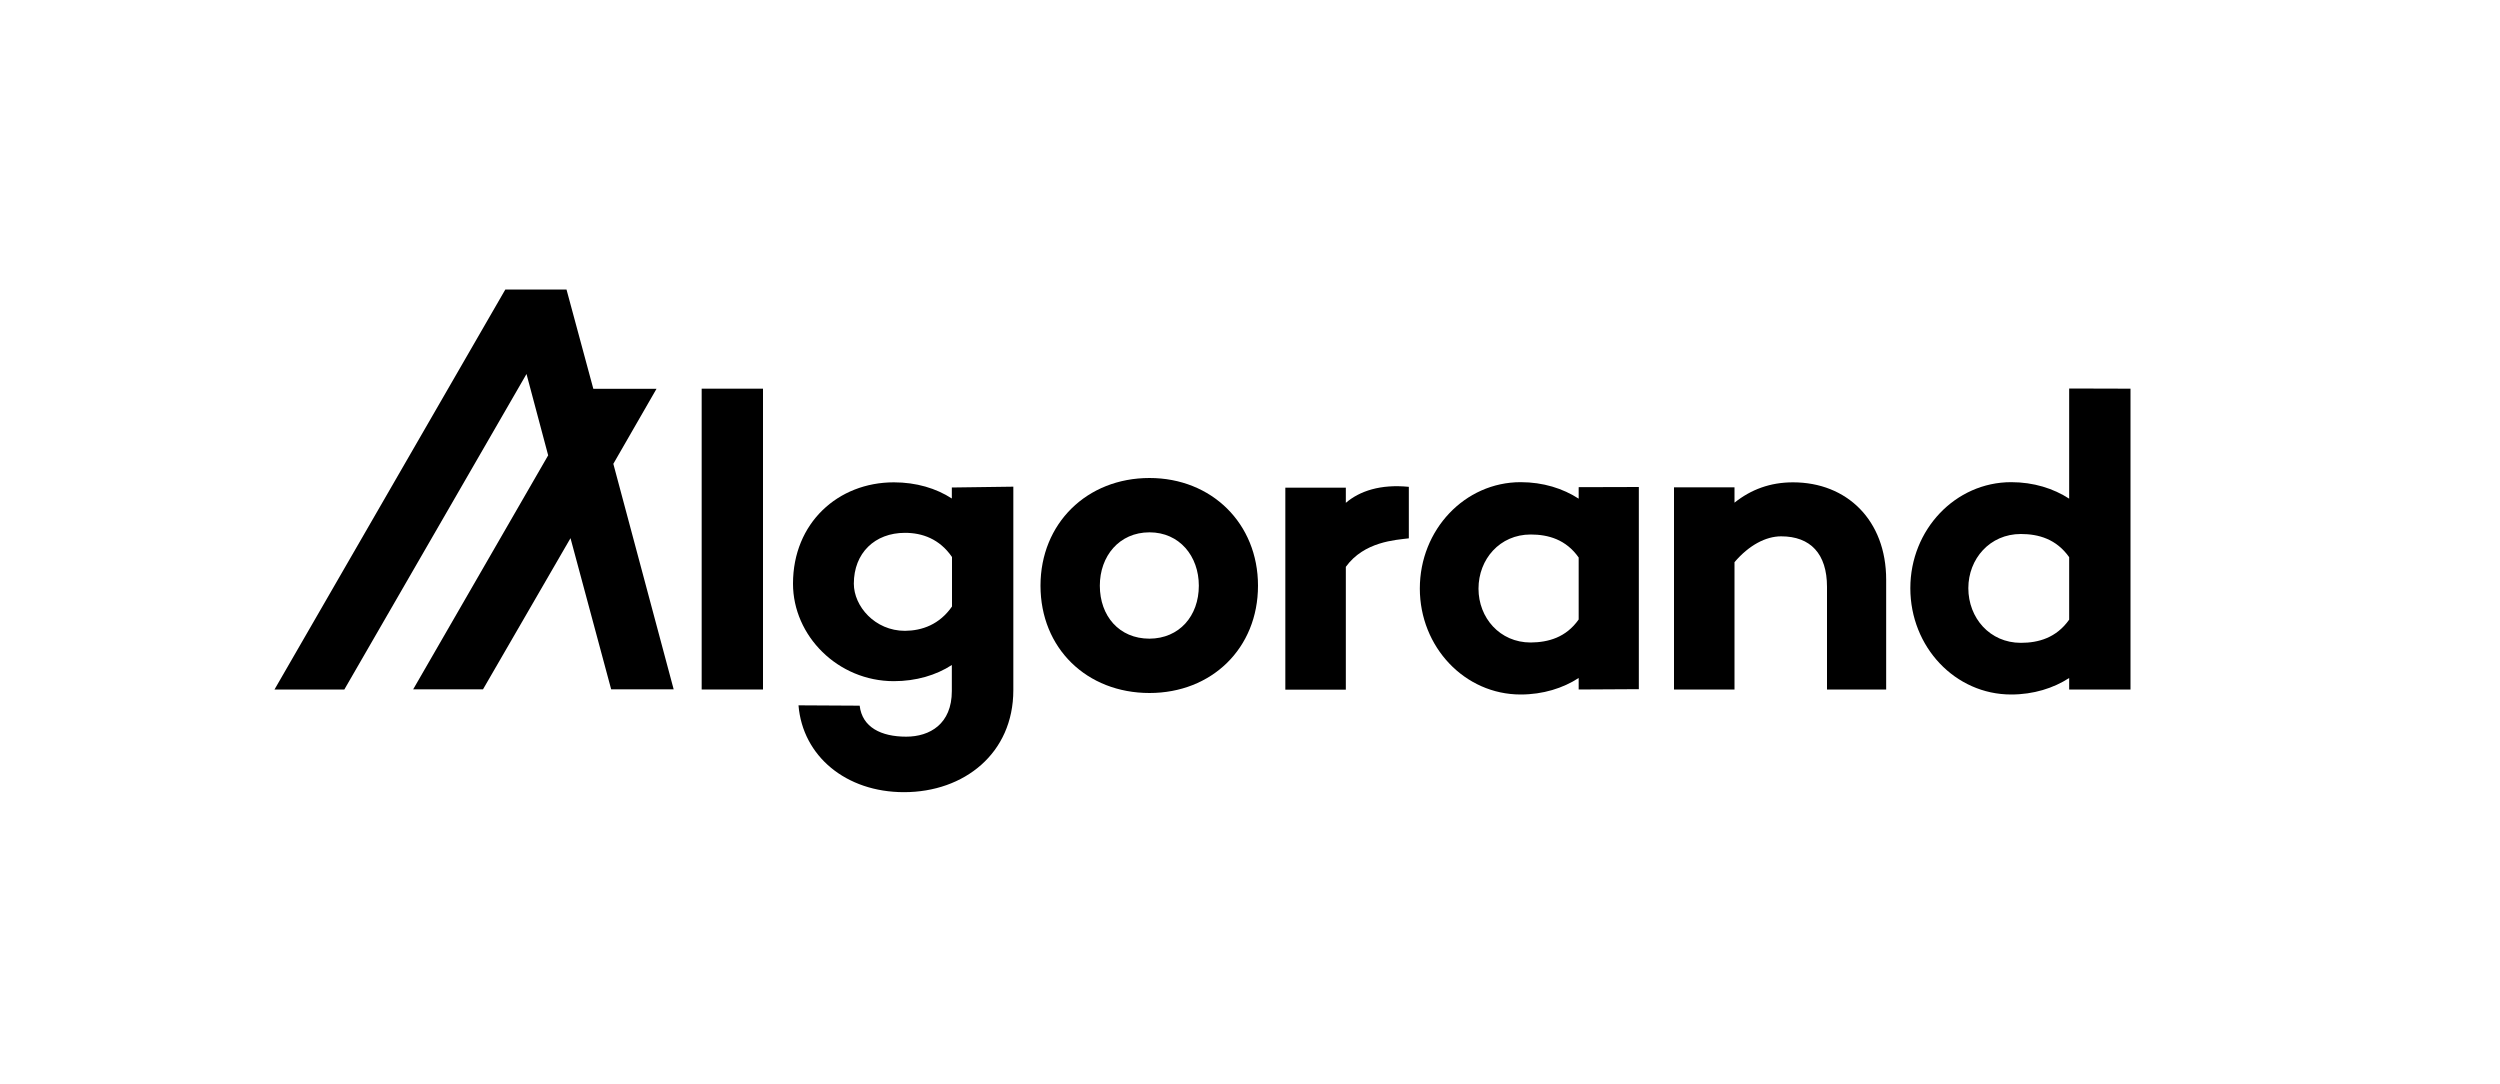
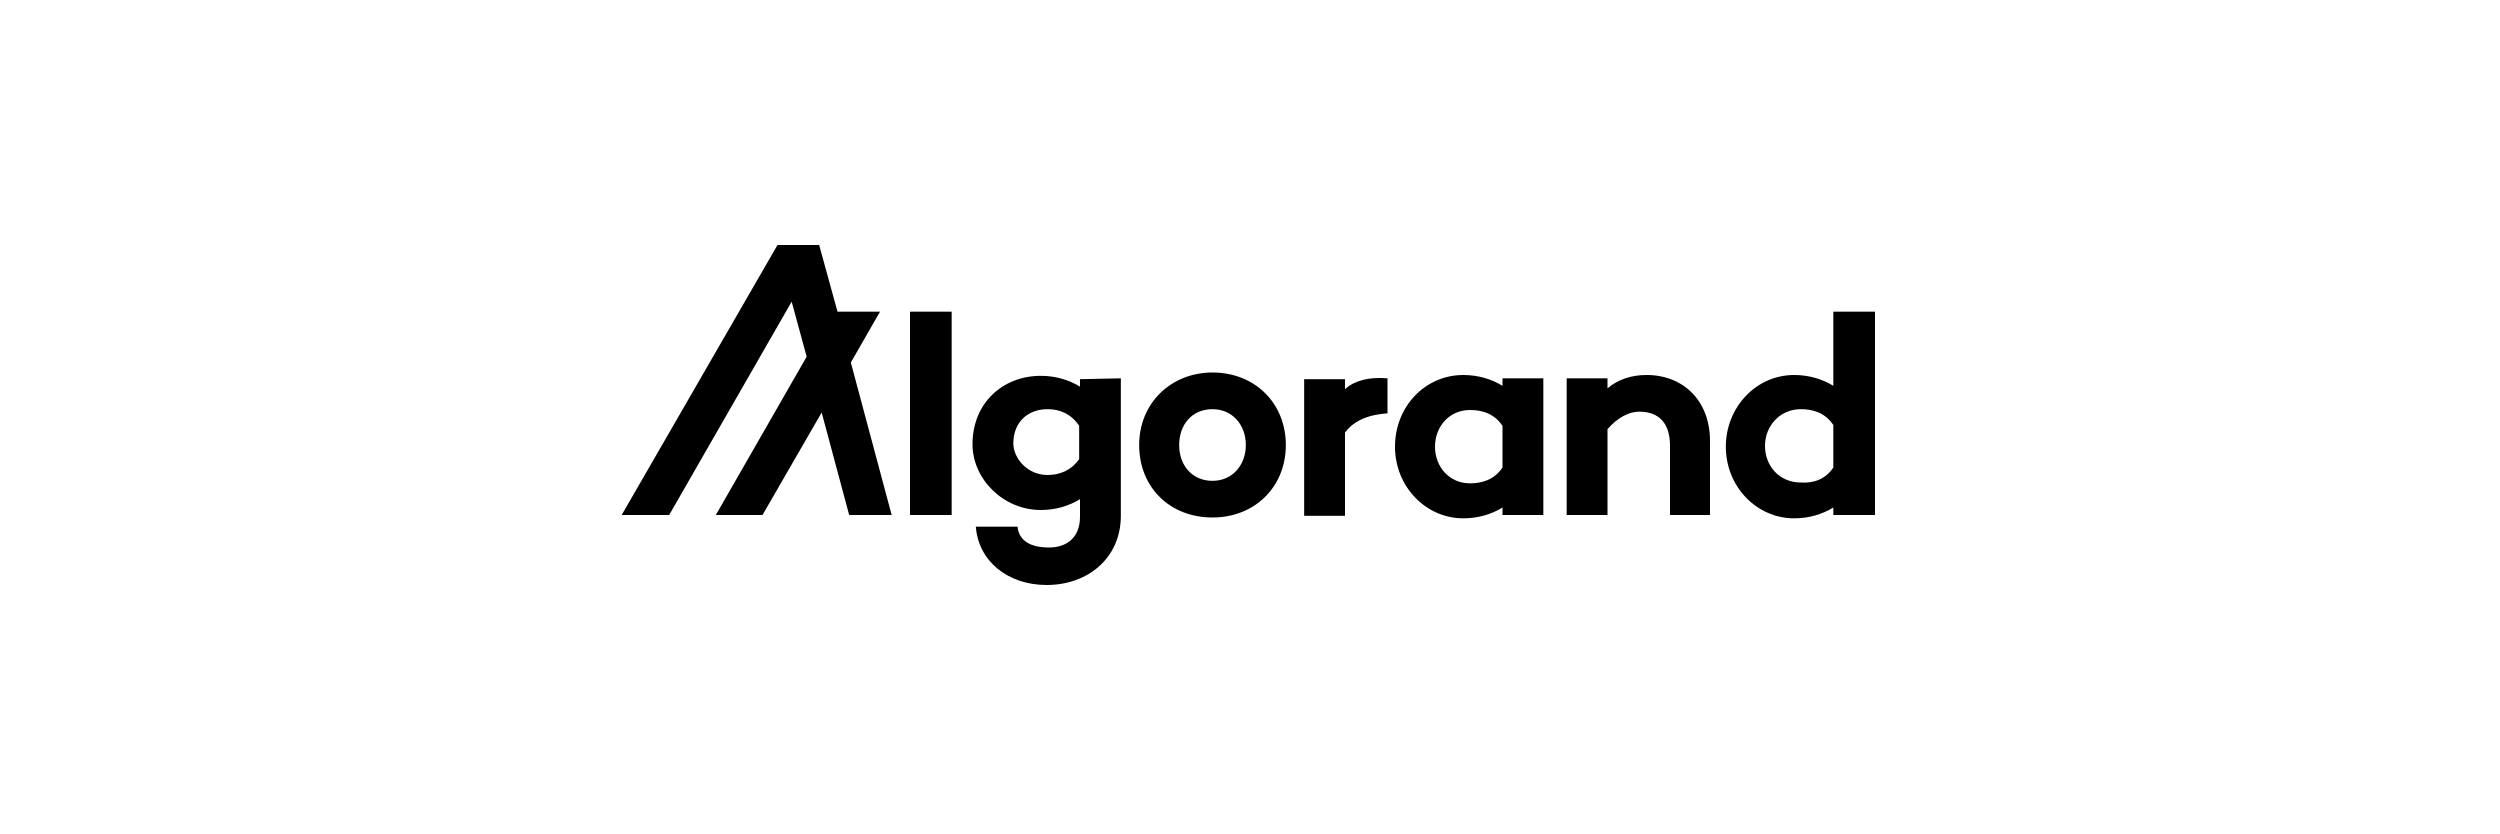
- <svg xmlns="http://www.w3.org/2000/svg" version="1.1" id="Layer_1" x="0px" y="0px" viewBox="0 0 1500 650" style="enable-background:new 0 0 1500 650;" xml:space="preserve">
+ <svg xmlns="http://www.w3.org/2000/svg" version="1.1" id="katman_1" x="0px" y="0px" viewBox="0 0 300 100" style="enable-background:new 0 0 300 100;" xml:space="preserve">
  <g>
-     <path d="M457.8,233.2v180.5H421V233.2H457.8z" />
-     <path d="M608,292v122.1c0,37.9-29.5,61.2-65.6,61.2c-34.8,0-60.8-21.6-63.3-52.1l36.7,0.2c1.5,13,12.9,18.6,27.9,18.6   c14.2,0,27.4-7.6,27.4-27.4V399c-9.4,6.1-21.4,9.7-34.8,9.7c-33.6,0-60.5-27.2-60.5-58.5c0-36.4,27-60.8,60.5-60.8   c13.5,0,25.4,3.6,34.8,9.7v-6.6L608,292z M571.2,363.9v-29.7c-7.5-10.9-17.9-14.5-28.2-14.5c-18.1,0-30.7,12.1-30.7,30.5   c0,13.5,12.6,28.3,30.7,28.3C553.3,378.4,563.7,374.7,571.2,363.9z" />
-     <path d="M754.8,351.4c0,37.6-27.8,64.4-65.1,64.4c-37.6,0-65.4-26.8-65.4-64.4c0-37.3,27.8-64.6,65.4-64.6   C727,286.8,754.8,314.1,754.8,351.4z M719.3,351.4c0-17.7-11.6-32-29.6-32c-18.2,0-29.8,14.3-29.8,32c0,18.2,11.6,31.8,29.8,31.8   C707.6,383.1,719.3,369.6,719.3,351.4z" />
-     <path d="M983.3,292.2v121.3l-36.1,0.2v-6.9c-9.4,6.1-21.4,9.9-34.8,9.9c-33.6,0-60.5-28.5-60.5-63.6c0-35.3,27-63.8,60.5-63.8   c13.5,0,25.4,3.8,34.8,9.9v-6.9L983.3,292.2z M947.2,371.7v-37.2c-7.6-10.8-18.2-13.8-28.8-13.8c-18.5,0-31.3,14.8-31.3,32.5   c0,17.5,12.8,32.3,31.3,32.3C929,385.4,939.6,382.5,947.2,371.7z" />
-     <path d="M1131.7,347.8v65.9h-35.5v-61.6c0-19.8-9.9-30.3-27.5-30.3c-9.2,0-19.3,5.3-28,15.5v76.4h-36.3V292.4h36.3v9.2   c9.9-7.9,21.4-12.2,35.1-12.2C1108.2,289.4,1131.7,312.2,1131.7,347.8z" />
+     <path d="M114.2,37.4v24.4h-5V37.4H114.2z" />
+     <path d="M134.5,45.4v16.5c0,5.1-4,8.3-8.9,8.3c-4.7,0-8.2-2.9-8.5-7l5,0c0.2,1.8,1.7,2.5,3.8,2.5c1.9,0,3.7-1,3.7-3.7v-2.1   c-1.3,0.8-2.9,1.3-4.7,1.3c-4.5,0-8.2-3.7-8.2-7.9c0-4.9,3.6-8.2,8.2-8.2c1.8,0,3.4,0.5,4.7,1.3v-0.9L134.5,45.4z M129.5,55.1v-4   c-1-1.5-2.4-2-3.8-2c-2.4,0-4.1,1.6-4.1,4.1c0,1.8,1.7,3.8,4.1,3.8C127.1,57,128.5,56.5,129.5,55.1z" />
+     <path d="M154.3,53.4c0,5.1-3.8,8.7-8.8,8.7c-5.1,0-8.8-3.6-8.8-8.7c0-5,3.8-8.7,8.8-8.7C150.6,44.7,154.3,48.4,154.3,53.4z    M149.5,53.4c0-2.4-1.6-4.3-4-4.3c-2.5,0-4,1.9-4,4.3c0,2.5,1.6,4.3,4,4.3C147.9,57.7,149.5,55.8,149.5,53.4z" />
+     <path d="M185.2,45.4v16.4l-4.9,0v-0.9c-1.3,0.8-2.9,1.3-4.7,1.3c-4.5,0-8.2-3.8-8.2-8.6c0-4.8,3.6-8.6,8.2-8.6   c1.8,0,3.4,0.5,4.7,1.3v-0.9L185.2,45.4z M180.3,56.1v-5c-1-1.5-2.5-1.9-3.9-1.9c-2.5,0-4.2,2-4.2,4.4c0,2.4,1.7,4.4,4.2,4.4   C177.8,58,179.3,57.6,180.3,56.1z" />
+     <path d="M205.2,52.9v8.9h-4.8v-8.3c0-2.7-1.3-4.1-3.7-4.1c-1.2,0-2.6,0.7-3.8,2.1v10.3H188V45.4h4.9v1.2c1.3-1.1,2.9-1.6,4.7-1.6   C202,45,205.2,48.1,205.2,52.9z" />
    <g id="lINT7W_1_">
      <g>
-         <polygon points="404.2,413.6 366.7,413.6 342.3,322.9 289.8,413.6 247.9,413.6 328.9,273.2 315.9,224.4 206.6,413.7 164.7,413.7      303.2,173.7 339.9,173.7 356,233.3 393.9,233.3 368,278.3    " />
+         <polygon points="107,61.8 101.9,61.8 98.6,49.5 91.5,61.8 85.9,61.8 96.8,42.8 95,36.2 80.3,61.8 74.6,61.8 93.3,29.4 98.3,29.4      100.5,37.4 105.6,37.4 102.1,43.5    " />
      </g>
    </g>
-     <path d="M1278.3,233.2v180.5h-36.8v-6.9c-9.4,6.1-21.4,9.9-34.8,9.9c-33.6,0-60.5-28.5-60.5-63.8c0-35.1,27-63.6,60.5-63.6   c13.5,0,25.4,3.8,34.8,9.9v-66.1L1278.3,233.2L1278.3,233.2z M1241.5,371.8v-37.5c-7.7-10.9-18.4-13.9-29-13.9   c-18.6,0-31.5,14.9-31.5,32.5c0,17.9,12.9,32.8,31.5,32.8C1223.1,385.7,1233.8,382.7,1241.5,371.8z" />
-     <path d="M845.3,323c-8,1-26.8,1.9-37.8,17.1v73.7h-36.3V292.6h36.3v9.1c8.3-7.1,20.8-11.3,37.8-9.6" />
+     <path d="M225,37.4v24.4h-5v-0.9c-1.3,0.8-2.9,1.3-4.7,1.3c-4.5,0-8.2-3.8-8.2-8.6c0-4.7,3.6-8.6,8.2-8.6c1.8,0,3.4,0.5,4.7,1.3   v-8.9L225,37.4L225,37.4z M220,56.1v-5.1c-1-1.5-2.5-1.9-3.9-1.9c-2.5,0-4.3,2-4.3,4.4c0,2.4,1.7,4.4,4.3,4.4   C217.5,58,219,57.6,220,56.1z" />
+     <path d="M166.5,49.6c-1.1,0.1-3.6,0.3-5.1,2.3v10h-4.9V45.5h4.9v1.2c1.1-1,2.8-1.5,5.1-1.3" />
  </g>
</svg>
